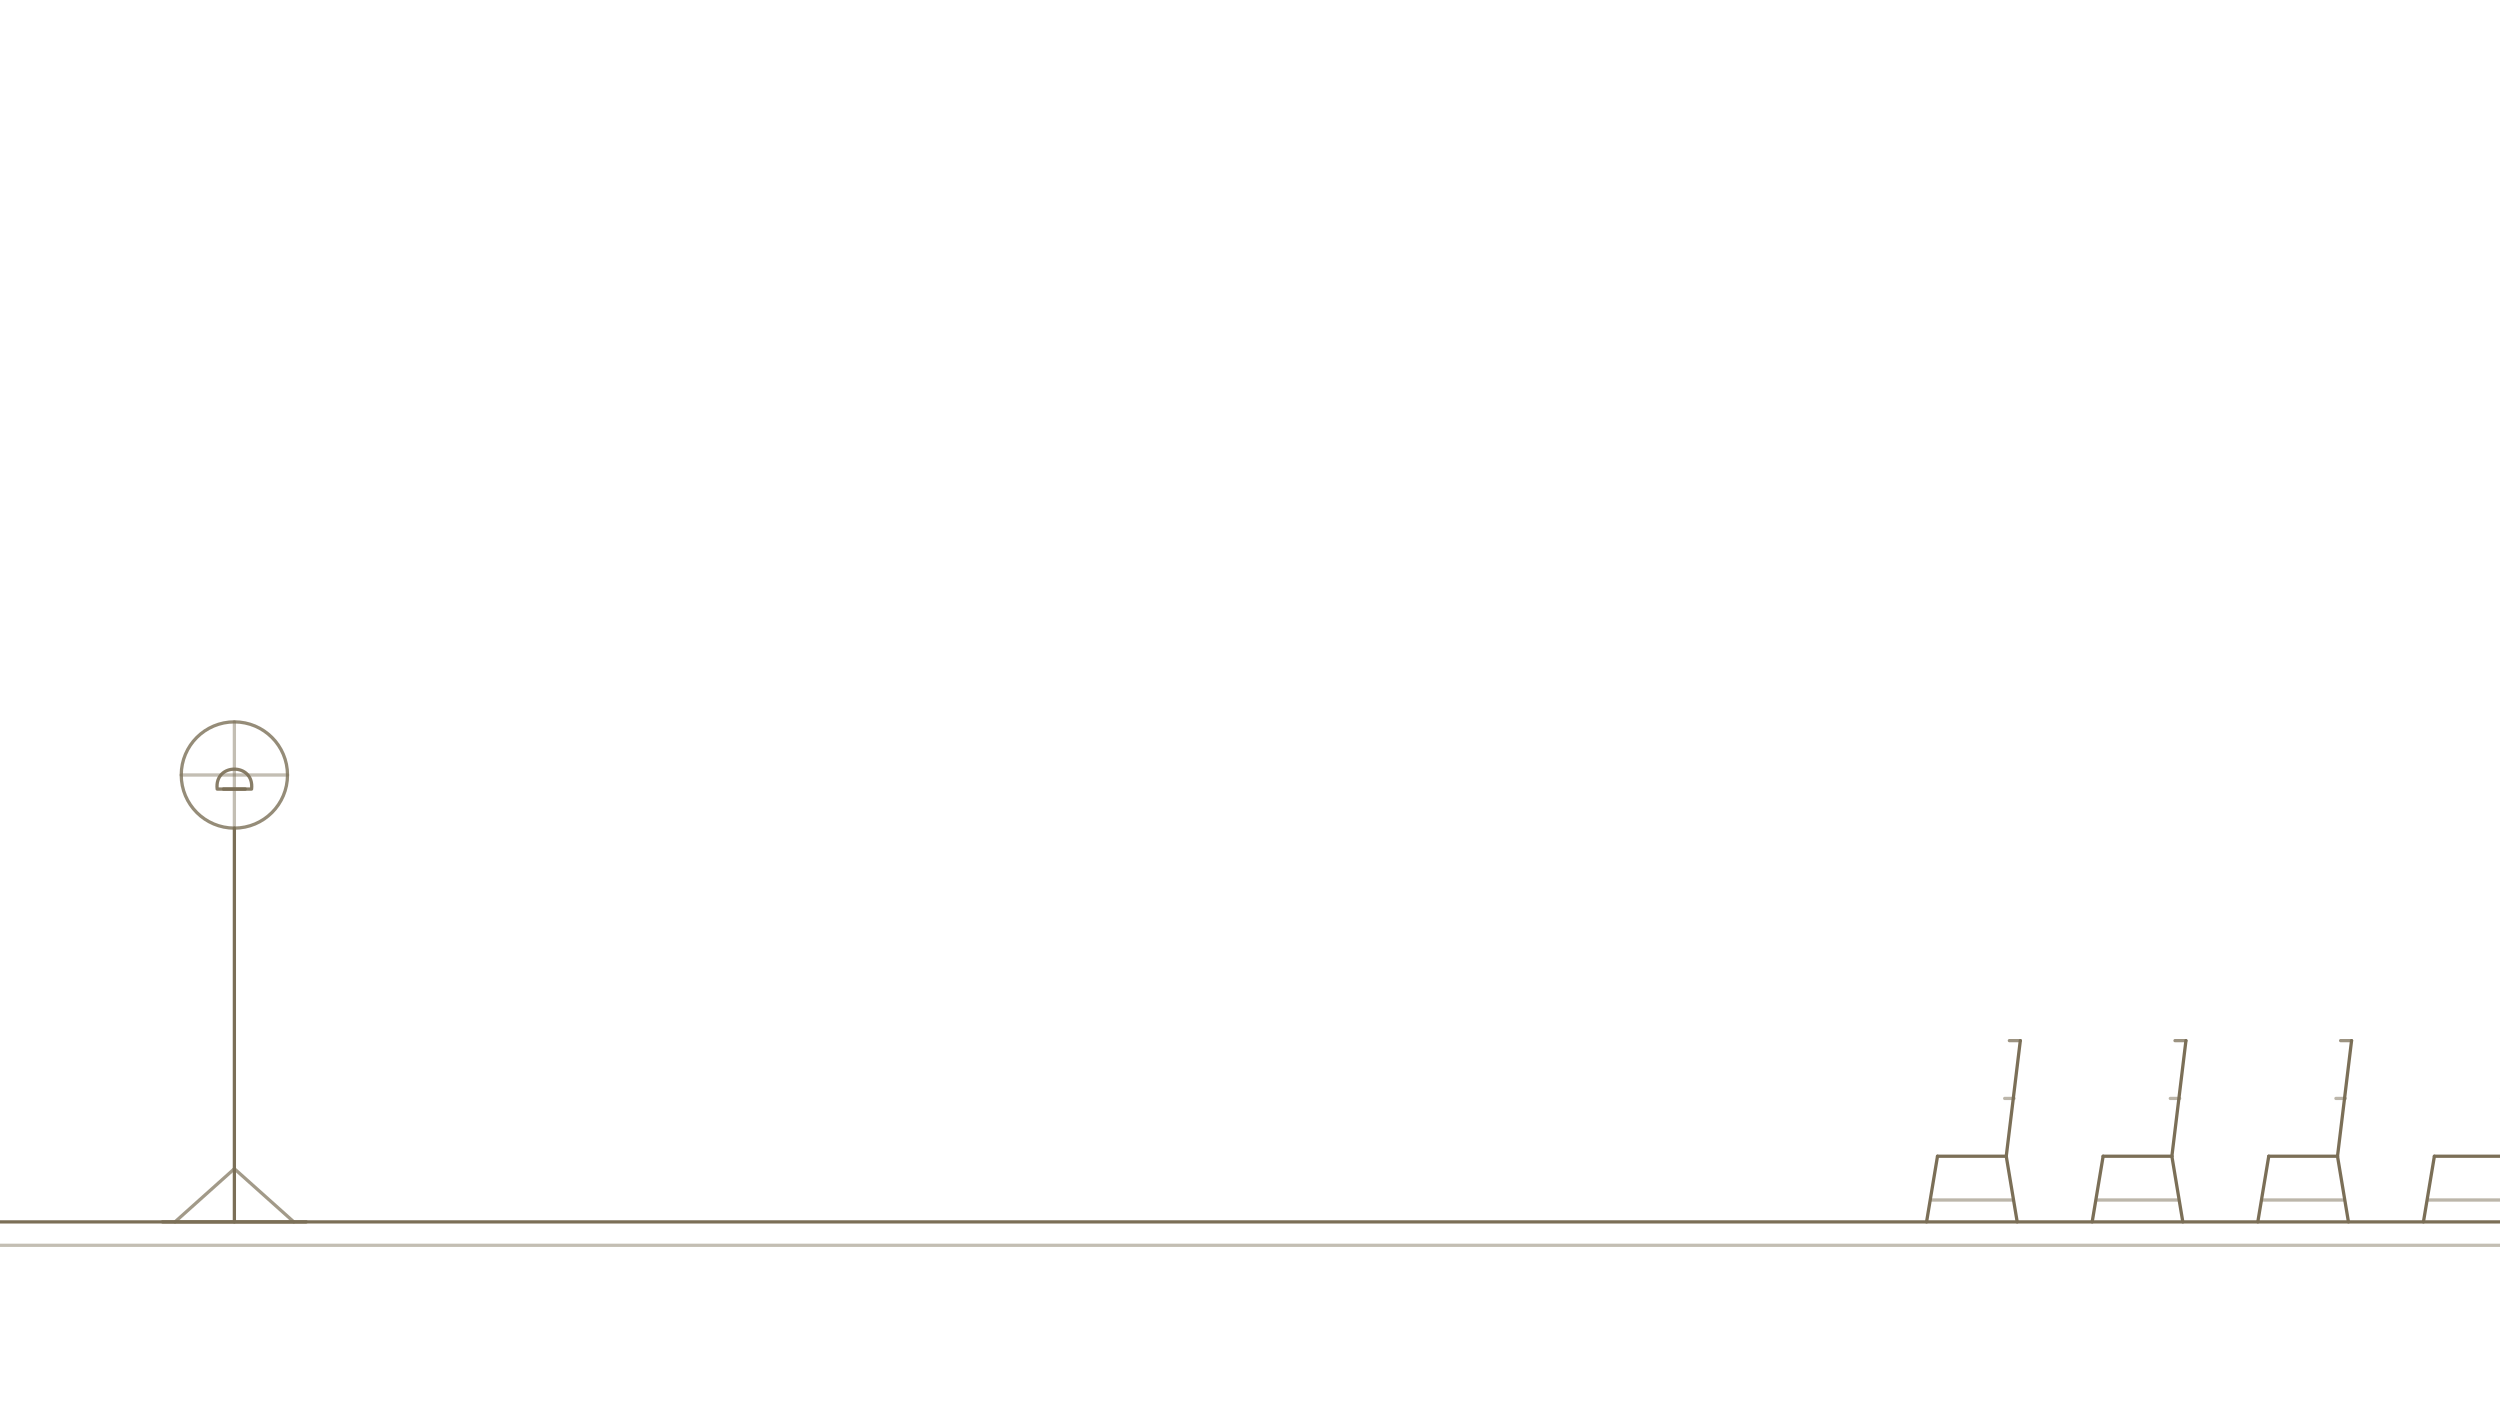
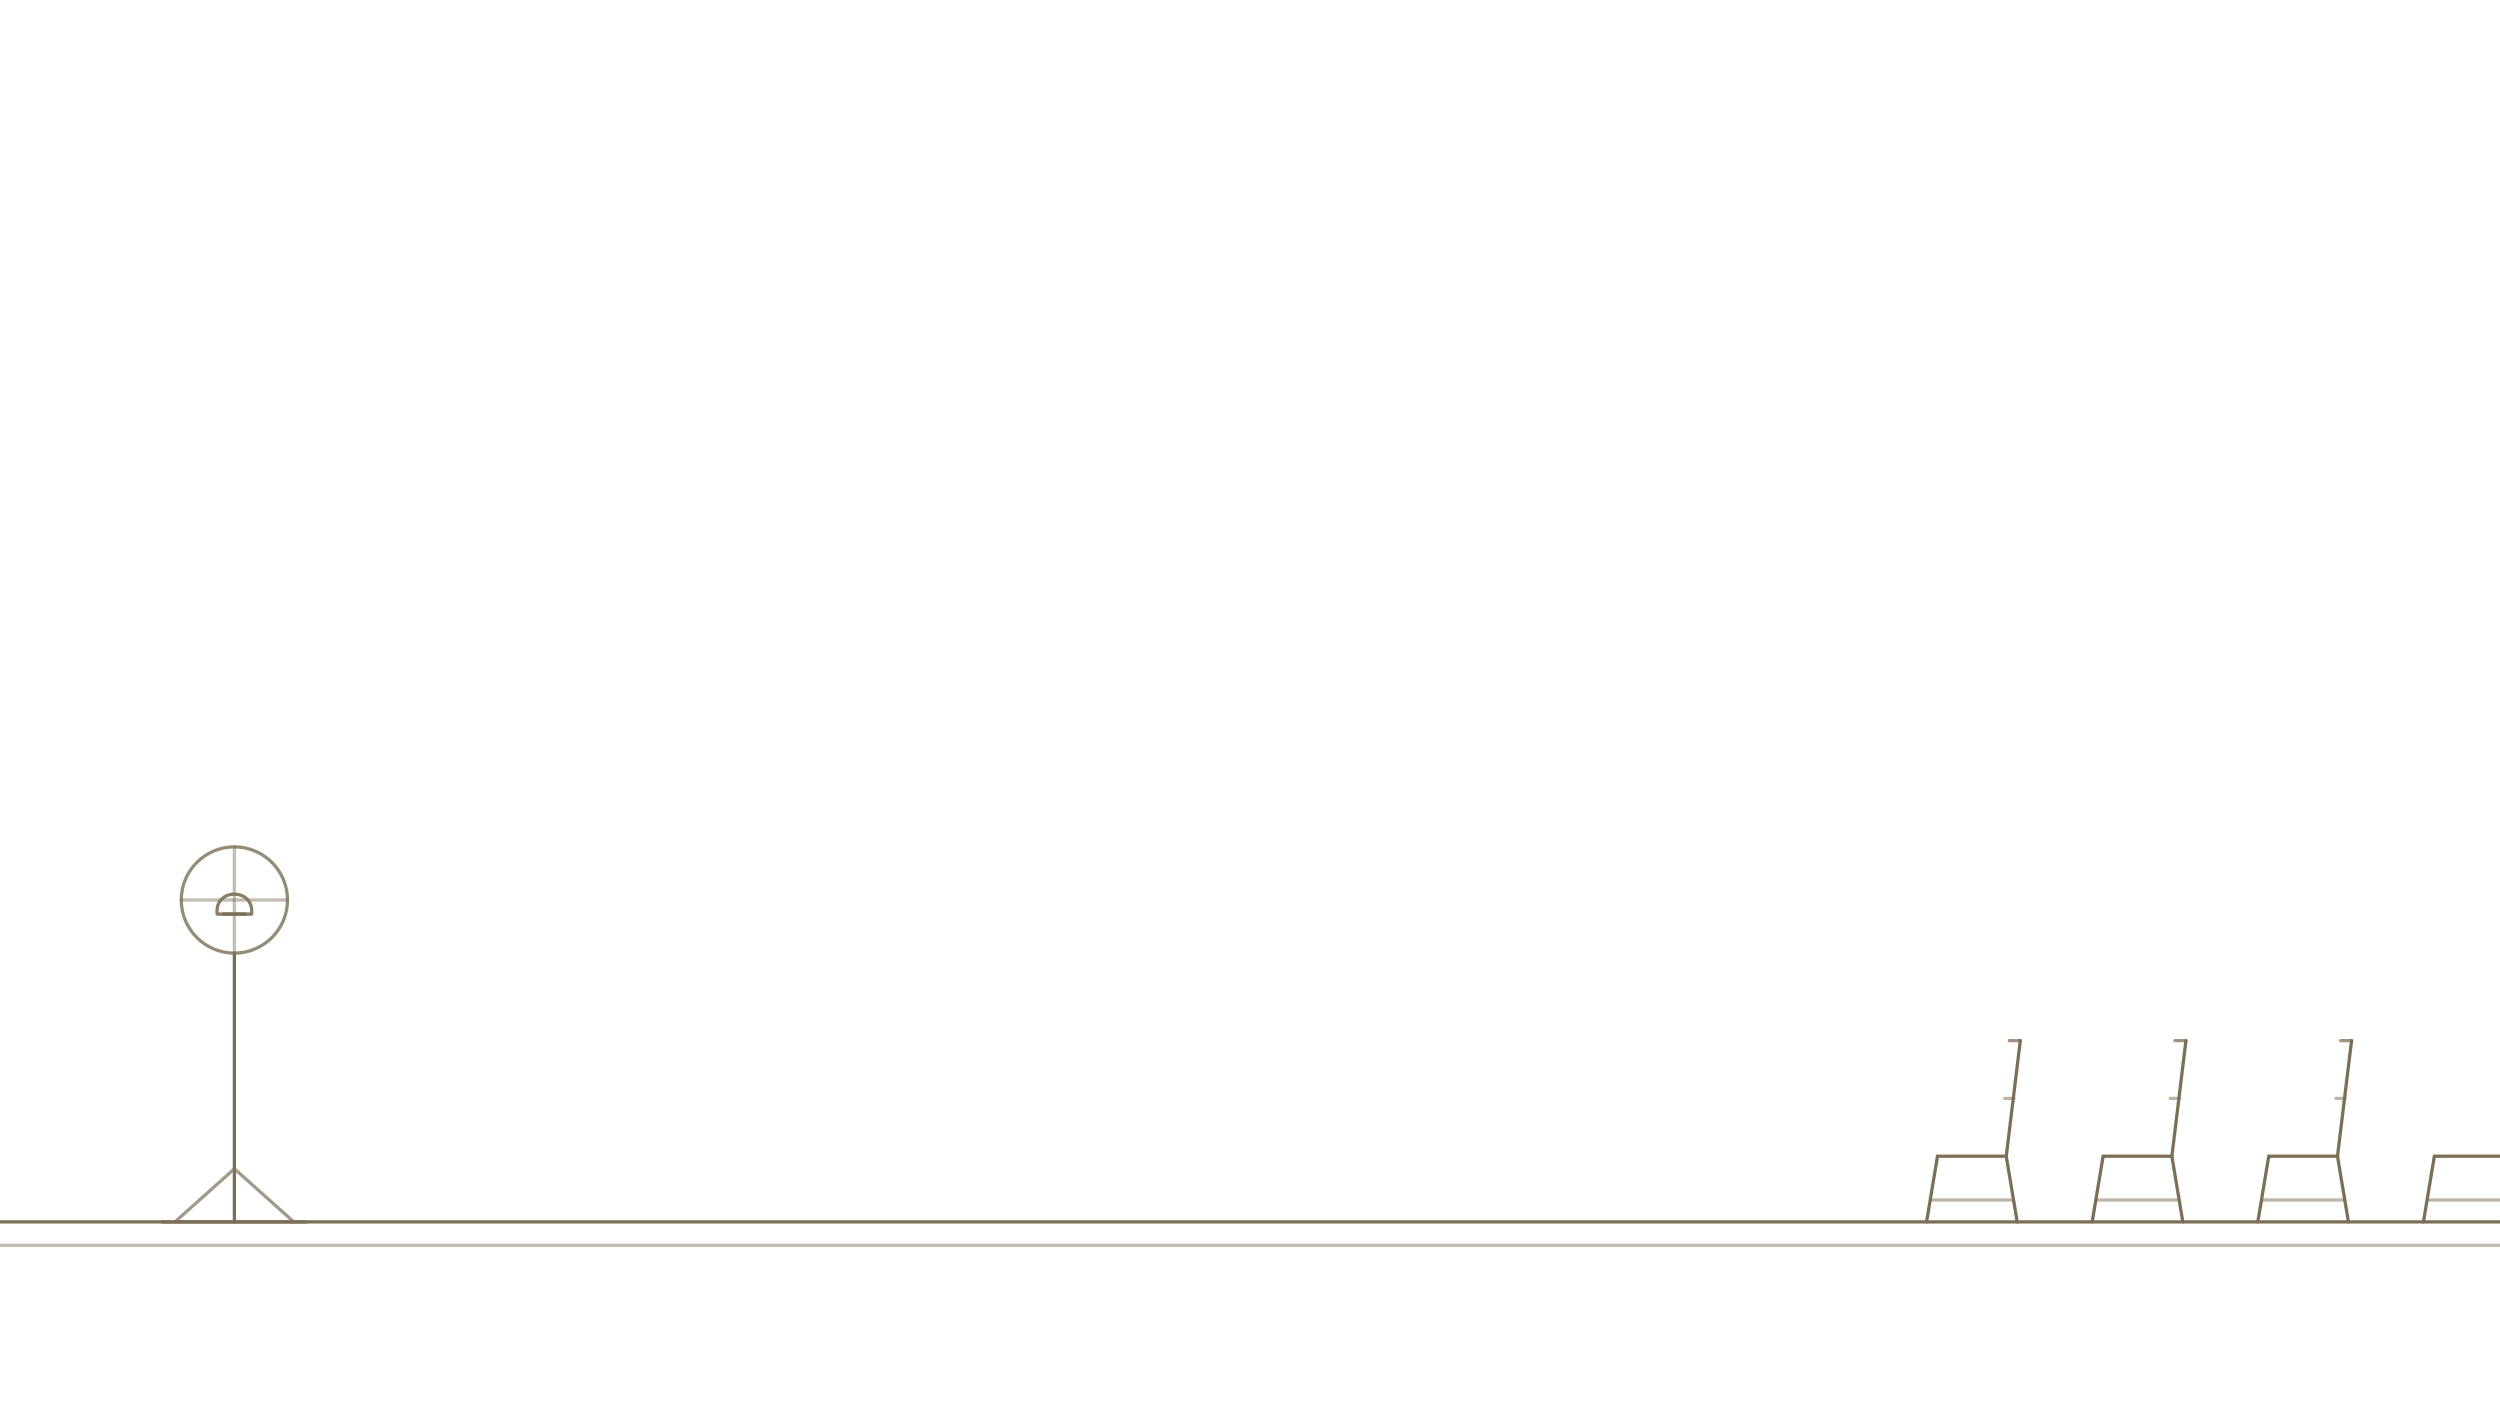
<svg xmlns="http://www.w3.org/2000/svg" viewBox="0 0 1600 900" width="1600" height="900" preserveAspectRatio="xMidYMin slice" fill="none" stroke="#7b6f57" stroke-width="2.1" stroke-linejoin="round" stroke-linecap="round">
  <line x1="0" y1="782" x2="1600" y2="782" />
  <line x1="0" y1="797" x2="1600" y2="797" stroke-opacity=".45" />
-   <line x1="150" y1="782" x2="150" y2="530" />
+   <line x1="150" y1="782" x2="150" y2="610" />
  <line x1="104" y1="782" x2="196" y2="782" />
  <line x1="150" y1="748" x2="112" y2="782" stroke-opacity=".7" />
  <line x1="150" y1="748" x2="188" y2="782" stroke-opacity=".7" />
-   <circle cx="150" cy="496" r="34" stroke-opacity=".8" />
-   <line x1="116" y1="496" x2="184" y2="496" stroke-opacity=".45" />
-   <line x1="150" y1="462" x2="150" y2="530" stroke-opacity=".45" />
-   <path d="M139 505 C137 488 163 488 161 505 Z" stroke-opacity=".9" />
-   <line x1="143" y1="505" x2="157" y2="505" />
+   <circle cx="150" cy="576" r="34" stroke-opacity=".8" />
+   <line x1="116" y1="576" x2="184" y2="576" stroke-opacity=".45" />
+   <line x1="150" y1="542" x2="150" y2="610" stroke-opacity=".45" />
+   <path d="M139 585 C137 568 163 568 161 585 Z" stroke-opacity=".9" />
+   <line x1="143" y1="585" x2="157" y2="585" />
  <line x1="1240" y1="740" x2="1284" y2="740" />
  <line x1="1240" y1="740" x2="1233" y2="782" />
  <line x1="1284" y1="740" x2="1291" y2="782" />
  <line x1="1284" y1="740" x2="1293" y2="666" />
  <line x1="1293" y1="666" x2="1286" y2="666" stroke-opacity=".75" />
  <line x1="1289" y1="703" x2="1283" y2="703" stroke-opacity=".5" />
  <line x1="1236" y1="768" x2="1288" y2="768" stroke-opacity=".5" />
  <line x1="1346" y1="740" x2="1390" y2="740" />
  <line x1="1346" y1="740" x2="1339" y2="782" />
  <line x1="1390" y1="740" x2="1397" y2="782" />
  <line x1="1390" y1="740" x2="1399" y2="666" />
  <line x1="1399" y1="666" x2="1392" y2="666" stroke-opacity=".75" />
  <line x1="1395" y1="703" x2="1389" y2="703" stroke-opacity=".5" />
  <line x1="1342" y1="768" x2="1394" y2="768" stroke-opacity=".5" />
  <line x1="1452" y1="740" x2="1496" y2="740" />
  <line x1="1452" y1="740" x2="1445" y2="782" />
  <line x1="1496" y1="740" x2="1503" y2="782" />
  <line x1="1496" y1="740" x2="1505" y2="666" />
  <line x1="1505" y1="666" x2="1498" y2="666" stroke-opacity=".75" />
  <line x1="1501" y1="703" x2="1495" y2="703" stroke-opacity=".5" />
  <line x1="1448" y1="768" x2="1500" y2="768" stroke-opacity=".5" />
  <line x1="1558" y1="740" x2="1602" y2="740" />
  <line x1="1558" y1="740" x2="1551" y2="782" />
  <line x1="1602" y1="740" x2="1609" y2="782" />
  <line x1="1602" y1="740" x2="1611" y2="666" />
  <line x1="1611" y1="666" x2="1604" y2="666" stroke-opacity=".75" />
  <line x1="1607" y1="703" x2="1601" y2="703" stroke-opacity=".5" />
  <line x1="1554" y1="768" x2="1606" y2="768" stroke-opacity=".5" />
</svg>
